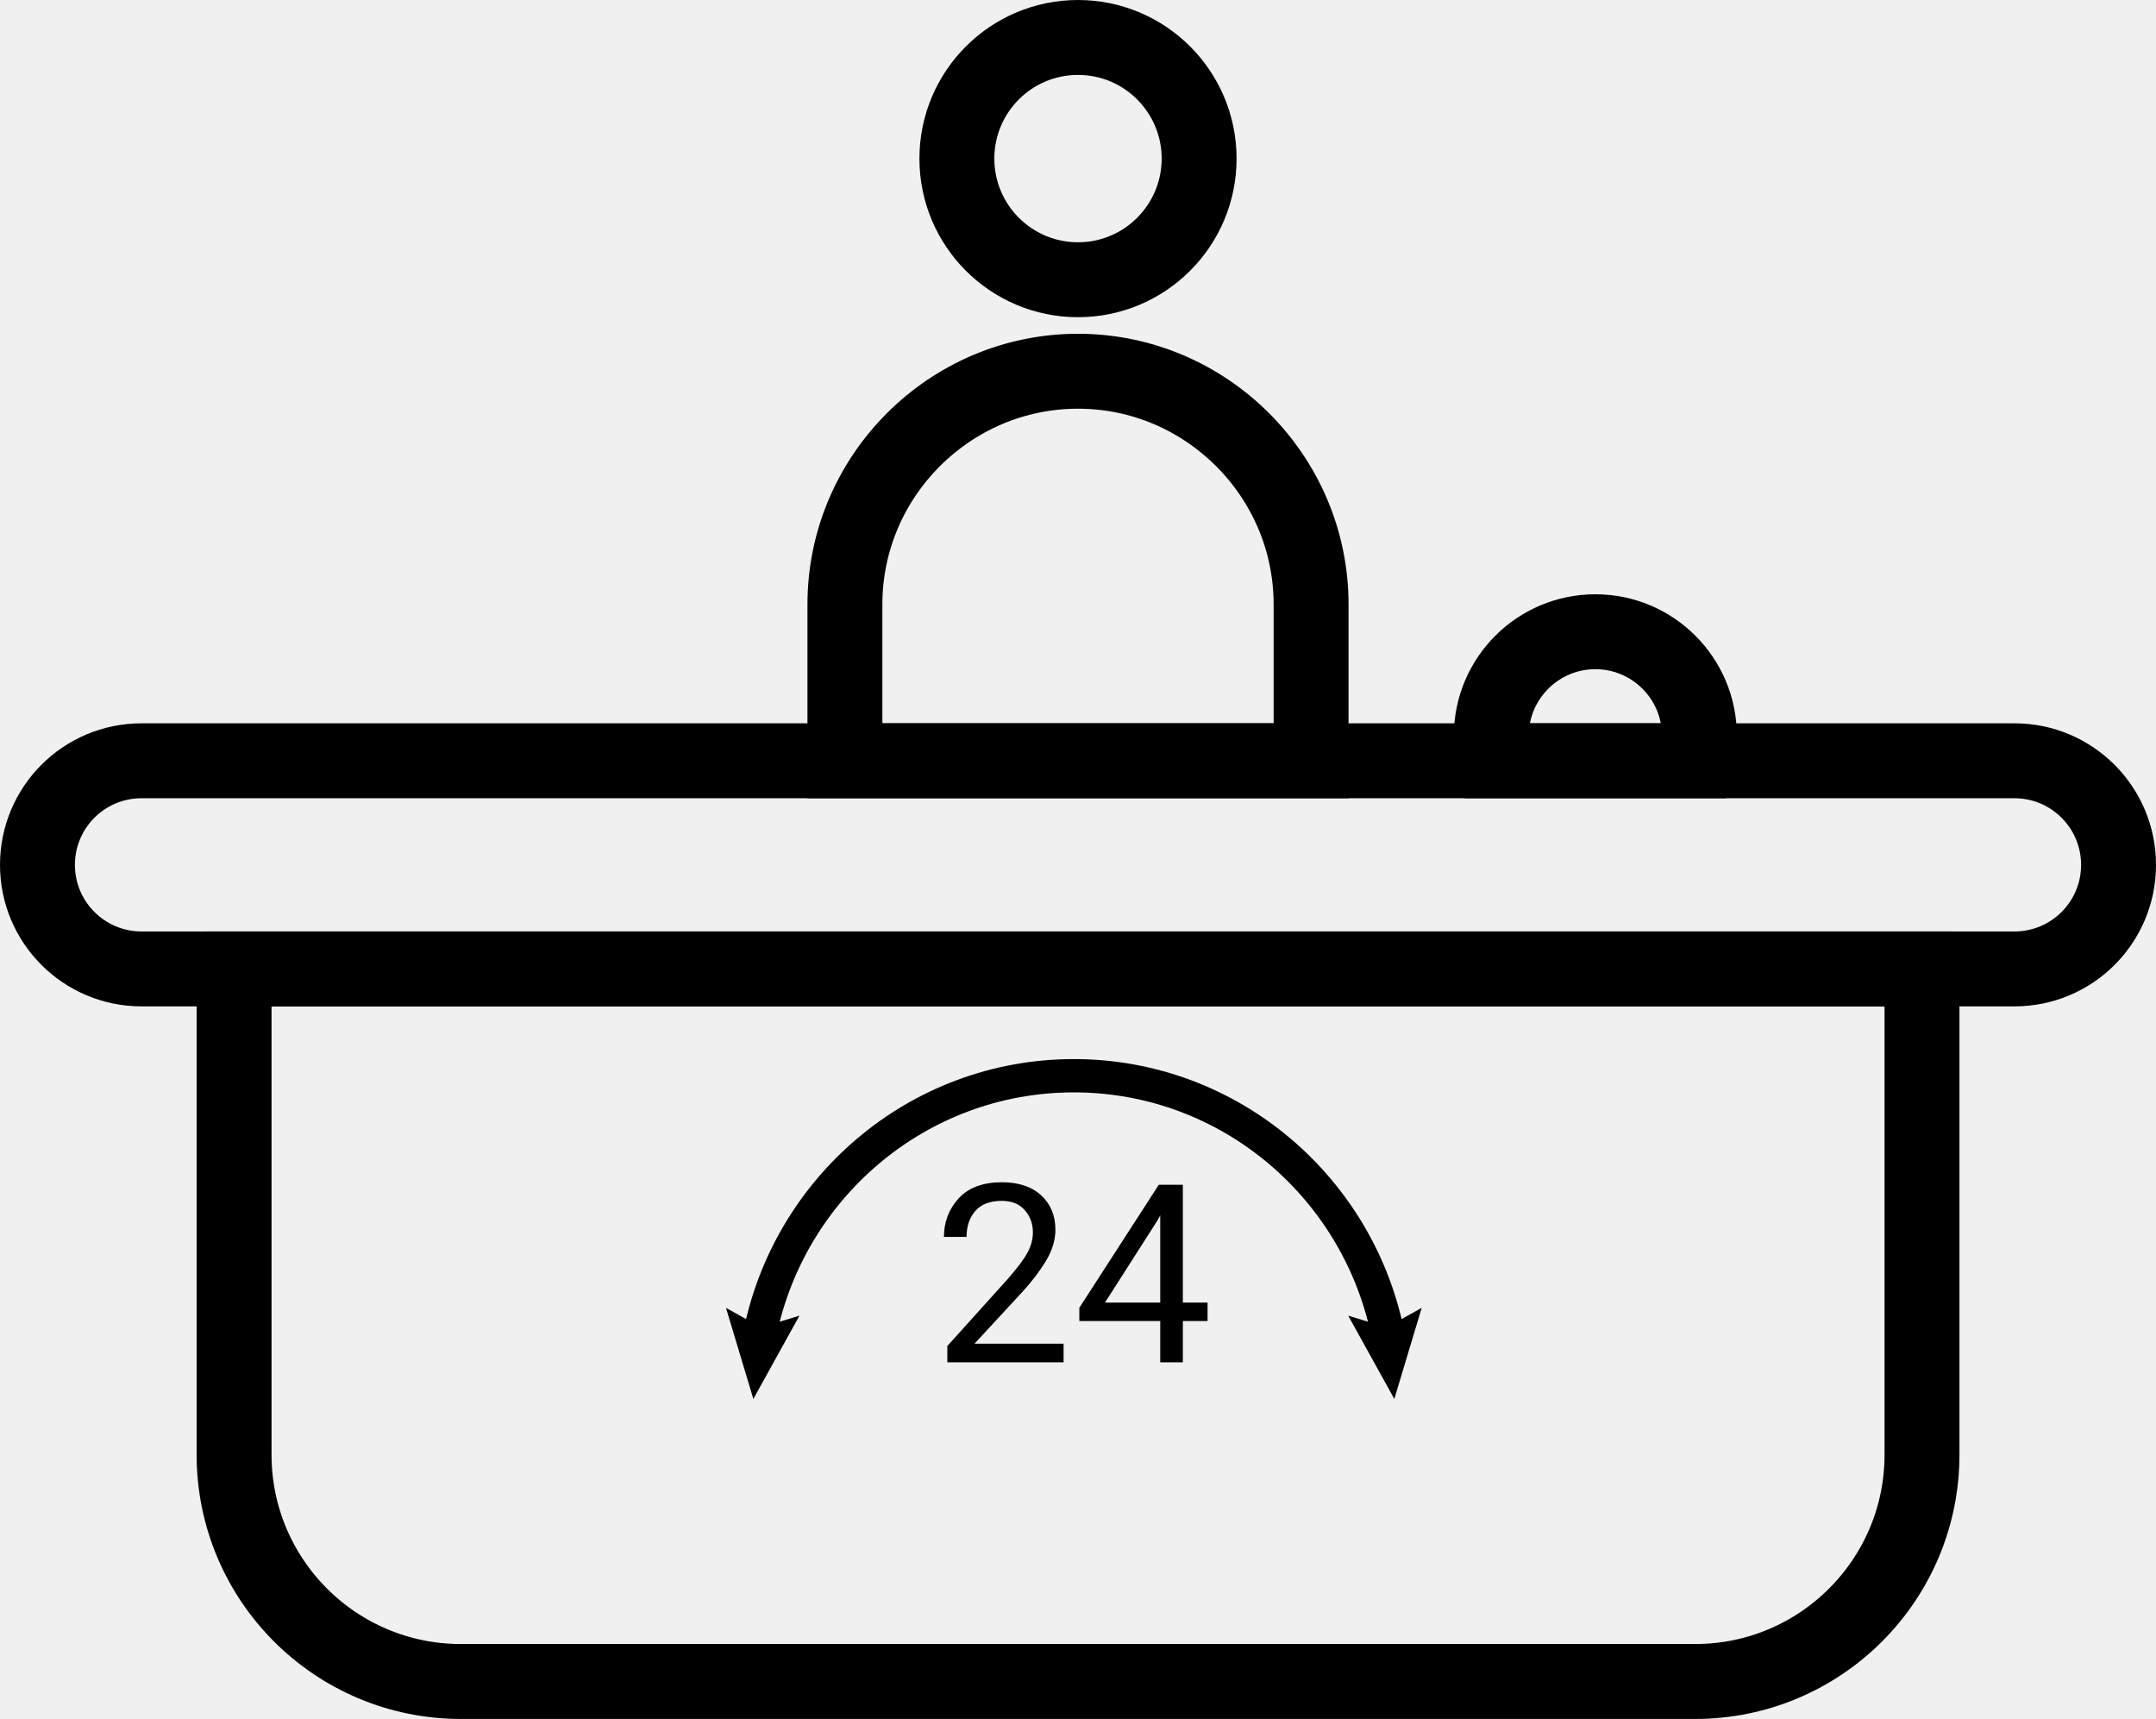
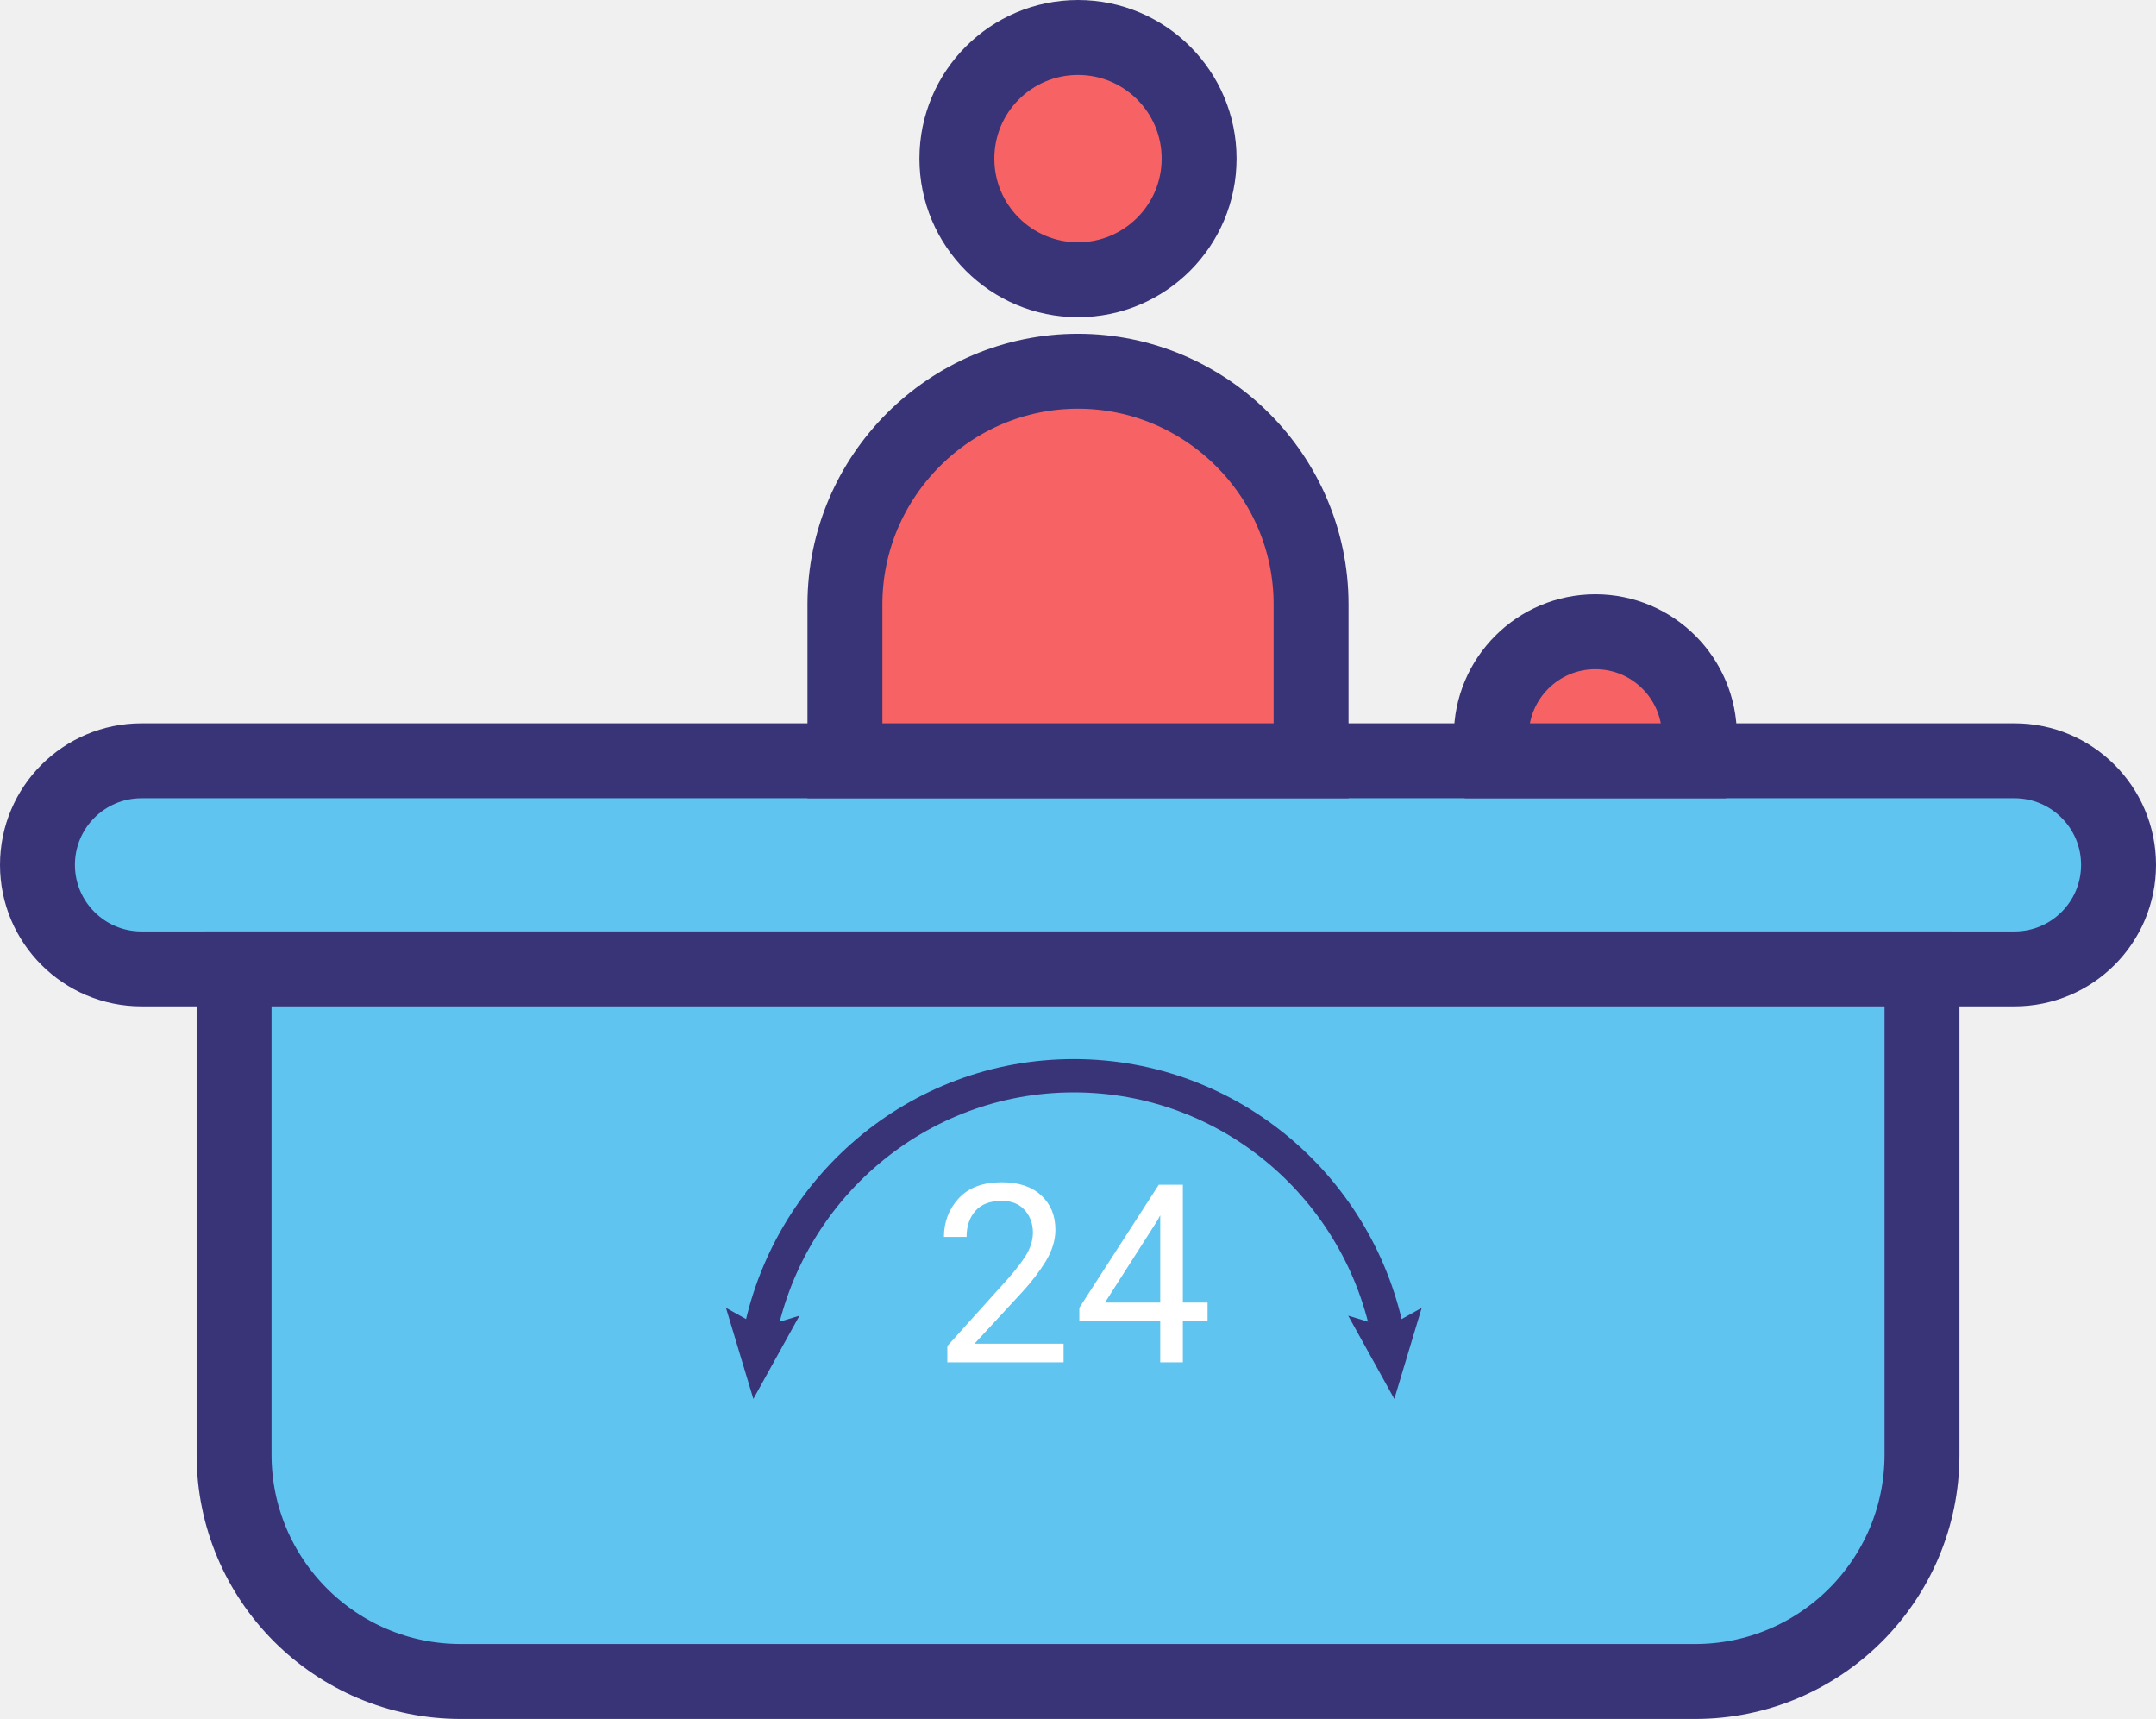
<svg xmlns="http://www.w3.org/2000/svg" viewBox="0 0 259 206.47">
  <defs>
-     <style>.d{stroke-width:4px;}.d,.e{fill:none;stroke:#000;stroke-miterlimit:10;}.f{font-family:Roboto-Black, Roboto;font-size:30px;}.e{stroke-width:9px;}</style>
+     <style>.d{fill:none;stroke-width:4px;}.d,.e,.f{stroke:#393478;stroke-miterlimit:10;}.g{fill:#393478;}.e,.h{fill:#5fc4f0;}.e,.f{stroke-width:9px;}.i{fill:#fff;font-family:Roboto-Black, Roboto;font-size:30px;}.f{fill:#f76364;}</style>
  </defs>
  <g id="a" />
  <g id="b">
    <g id="c">
      <g>
        <path class="e" d="M254.5,103.88c0,3.46-1.4,6.58-3.66,8.84-2.26,2.26-5.39,3.66-8.84,3.66H17c-6.9,0-12.5-5.59-12.5-12.5,0-3.45,1.4-6.58,3.66-8.84,2.26-2.26,5.39-3.66,8.84-3.66H242c6.9,0,12.5,5.6,12.5,12.5Z" />
        <path class="e" d="M230.89,120.64v54.08c0,15.05-12.21,27.25-27.26,27.25H55.37c-15.05,0-27.25-12.2-27.25-27.25v-54.08c0-1.45,.11-2.87,.33-4.26H230.56c.22,1.39,.33,2.81,.33,4.26Z" />
-         <path class="e" d="M157.5,72.59v18.79h-56v-18.79c0-15.4,12.6-28,28-28,7.7,0,14.7,3.15,19.78,8.23,5.07,5.07,8.22,12.07,8.22,19.77Z" />
-         <circle class="e" cx="129.5" cy="19.05" r="14.55" />
-         <path class="e" d="M204.15,88.38c0,1.04-.13,2.04-.36,3h-24.28c-.23-.96-.36-1.96-.36-3,0-6.9,5.6-12.5,12.5-12.5s12.5,5.6,12.5,12.5Z" />
+         <path class="f" d="M157.5,72.59v18.79h-56v-18.79c0-15.4,12.6-28,28-28,7.7,0,14.7,3.15,19.78,8.23,5.07,5.07,8.22,12.07,8.22,19.77Z" />
+         <circle class="f" cx="129.5" cy="19.05" r="14.55" />
+         <path class="f" d="M204.15,88.38c0,1.04-.13,2.04-.36,3h-24.28c-.23-.96-.36-1.96-.36-3,0-6.9,5.6-12.5,12.5-12.5s12.5,5.6,12.5,12.5Z" />
        <g>
-           <path class="d" d="M91.15,160.89c3.32-18.03,19.01-31.68,37.85-31.68s34.53,13.65,37.85,31.68" />
-           <polygon points="96.04 158.03 91.42 159.44 87.21 157.09 90.5 168.03 96.04 158.03" />
-           <polygon points="161.96 158.03 166.58 159.44 170.79 157.09 167.5 168.03 161.96 158.03" />
+           <path class="h" d="M90.5,168.03c0-21.44,17.24-38.83,38.5-38.83s38.5,17.38,38.5,38.83" />
+           <g>
+             <path class="d" d="M91.15,160.89c3.32-18.03,19.01-31.68,37.85-31.68s34.53,13.65,37.85,31.68" />
+             <polygon class="g" points="96.04 158.03 91.42 159.44 87.21 157.09 90.5 168.03 96.04 158.03" />
+             <polygon class="g" points="161.96 158.03 166.58 159.44 170.79 157.09 167.5 168.03 161.96 158.03" />
+           </g>
        </g>
-         <text class="f" transform="translate(112.02 163.63)">
+         <text class="i" transform="translate(112.02 163.63)">
          <tspan x="0" y="0">24</tspan>
        </text>
      </g>
    </g>
  </g>
</svg>
